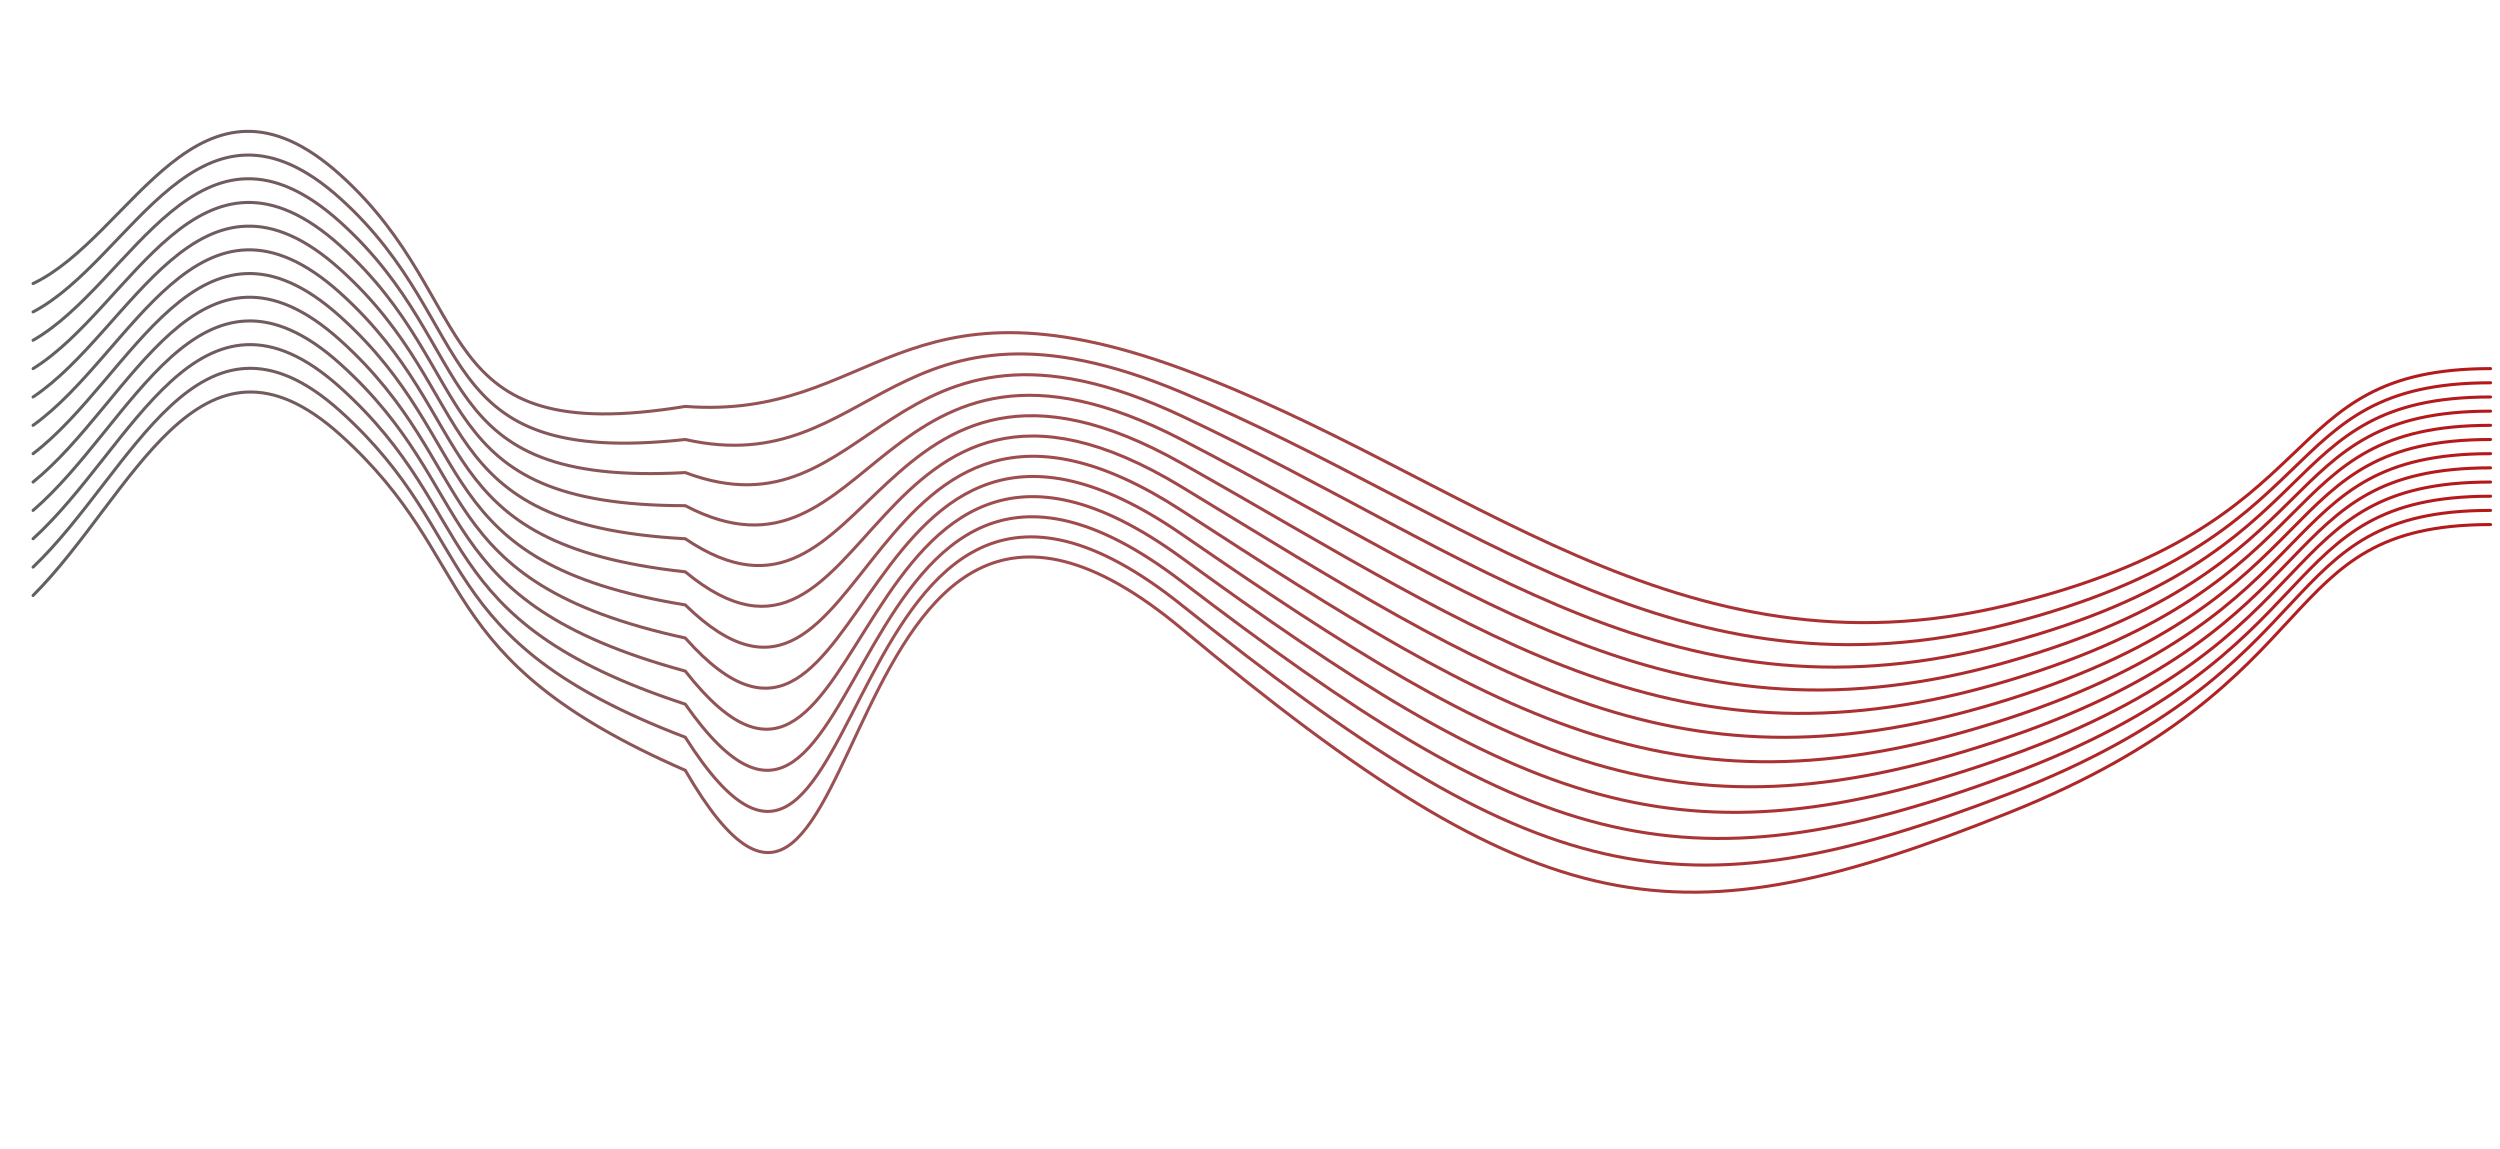
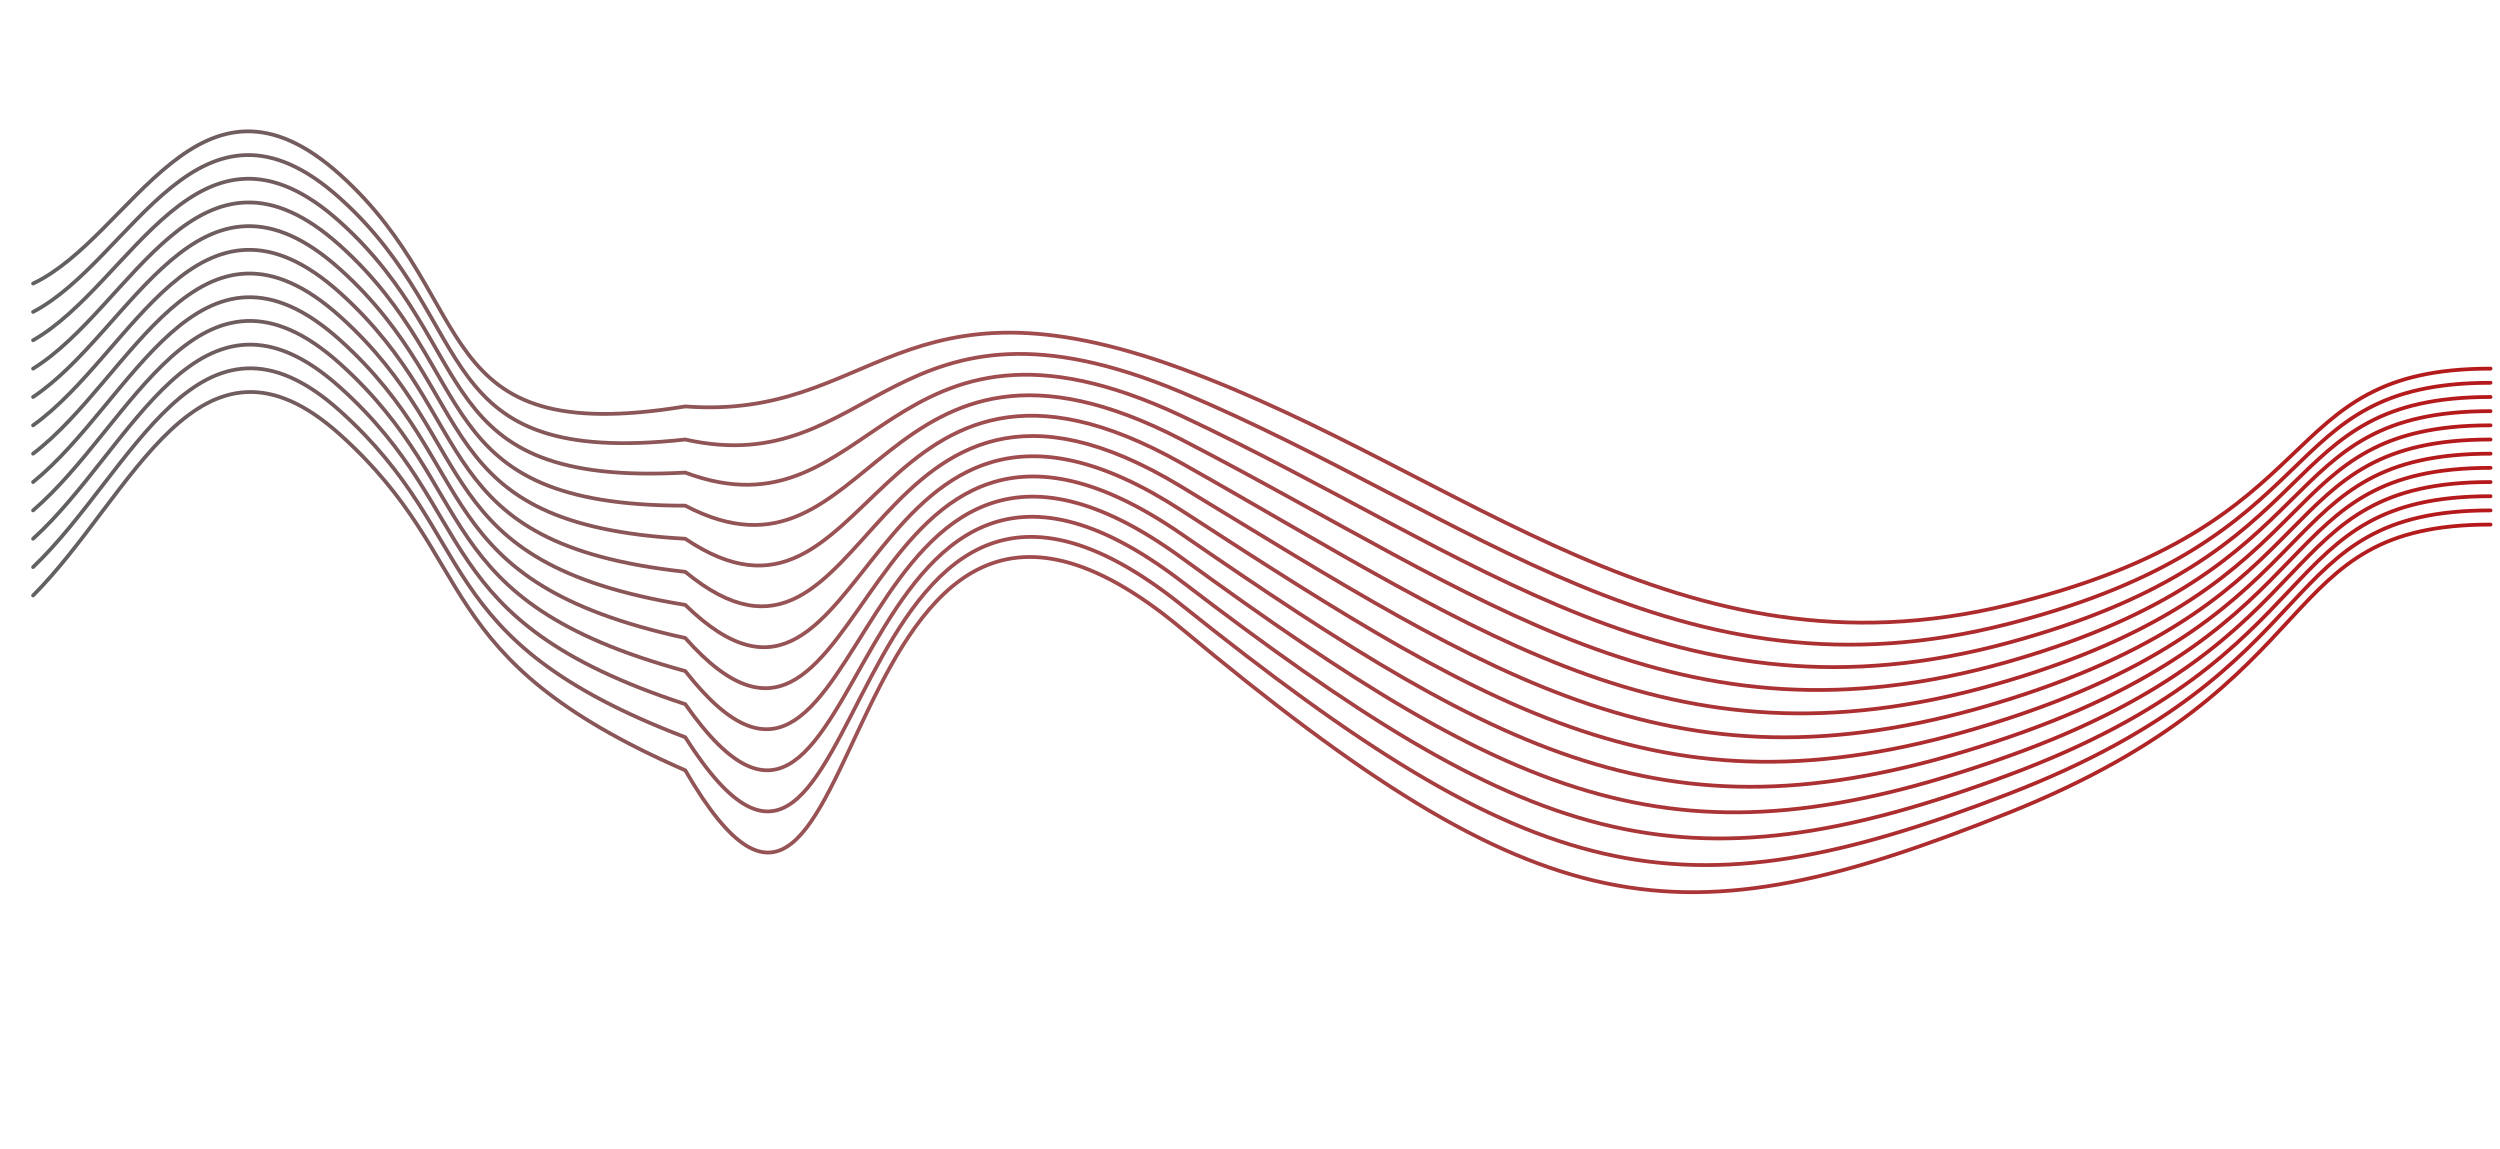
<svg xmlns="http://www.w3.org/2000/svg" viewBox="0 0 529 243" preserveAspectRatio="none" fill="none">
  <defs>
    <linearGradient id="wave" x1="7" y1="100" x2="527" y2="100" gradientUnits="userSpaceOnUse">
      <stop stop-color="#616062" />
      <stop offset="0.35" stop-color="#9e5153" />
      <stop offset="1" stop-color="#B5181A" />
    </linearGradient>
  </defs>
-   <g stroke="url(#wave)" stroke-width="0.65" stroke-linecap="round">
+   <g stroke="url(#wave)" stroke-width="0.8" stroke-linecap="round">
    <path d="M7 60 C28 50 42 10 72 37 S90 95 145 86 C185 89 190 56 250 78 S355 145 425 128 S480 78 527 78" />
    <path d="M7 66 C28 55 42 15 72 42 S90 99 145 93 C185 102 188.5 57.2 250 83 S355 150 425 132 S480 81 527 81" />
    <path d="M7 72 C28 60 42 20 72 47 S90 103 145 100 C185 115 187 58.4 250 88 S355 155 425 136 S480 84 527 84" />
    <path d="M7 78 C28 65 42 25 72 52 S90 107 145 107 C185 128 185.5 59.6 250 93 S355 160 425 140 S480 87 527 87" />
    <path d="M7 84 C28 70 42 30 72 57 S90 111 145 114 C185 141 184 60.8 250 98 S355 165 425 144 S480 90 527 90" />
    <path d="M7 90 C28 75 42 35 72 62 S90 115 145 121 C185 154 182.5 62 250 103 S355 170 425 148 S480 93 527 93" />
    <path d="M7 96 C28 80 42 40 72 67 S90 119 145 128 C185 167 181 63.2 250 108 S355 175 425 152 S480 96 527 96" />
    <path d="M7 102 C28 85 42 45 72 72 S90 123 145 135 C185 180 179.5 64.4 250 113 S355 180 425 156 S480 99 527 99" />
    <path d="M7 108 C28 90 42 50 72 77 S90 127 145 142 C185 193 178 65.6 250 118 S355 185 425 160 S480 102 527 102" />
    <path d="M7 114 C28 95 42 55 72 82 S90 131 145 149 C185 206 176.5 66.8 250 123 S355 190 425 164 S480 105 527 105" />
    <path d="M7 120 C28 100 42 60 72 87 S90 135 145 156 C185 219 175 68 250 128 S355 195 425 168 S480 108 527 108" />
    <path d="M7 126 C28 105 42 65 72 92 S90 139 145 163 C185 232 173.5 69.2 250 133 S355 200 425 172 S480 111 527 111" />
  </g>
</svg>
